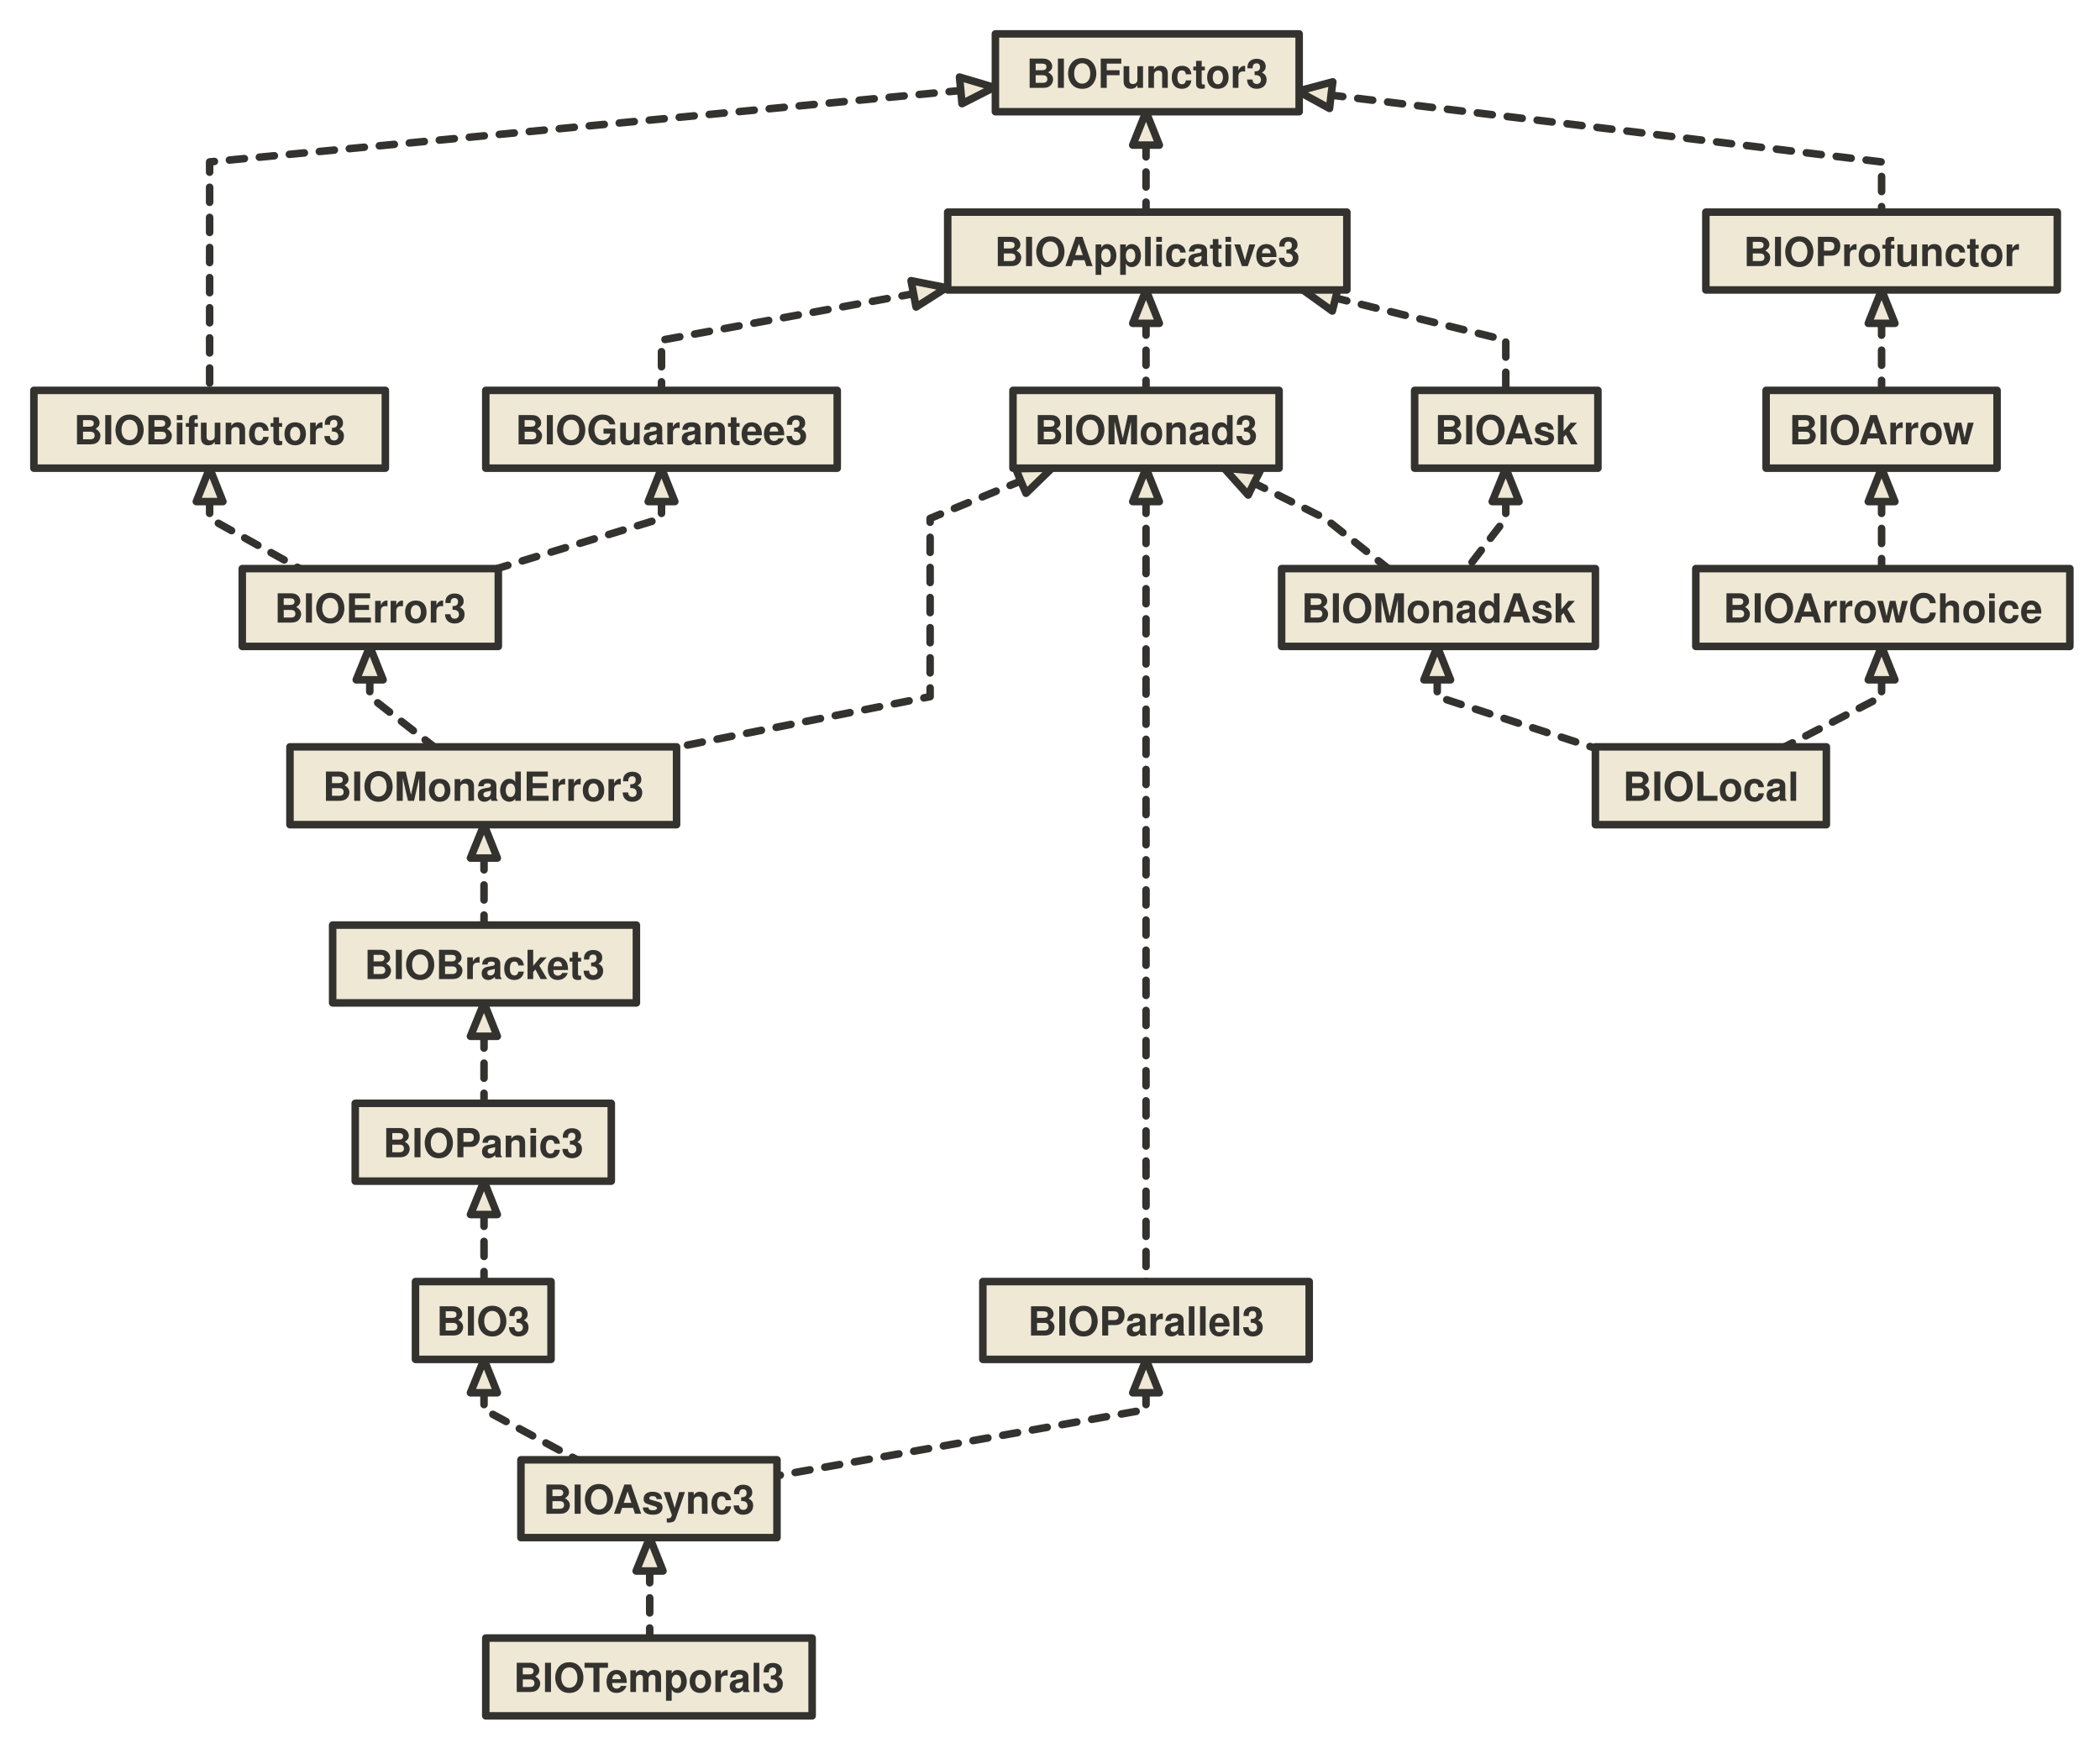
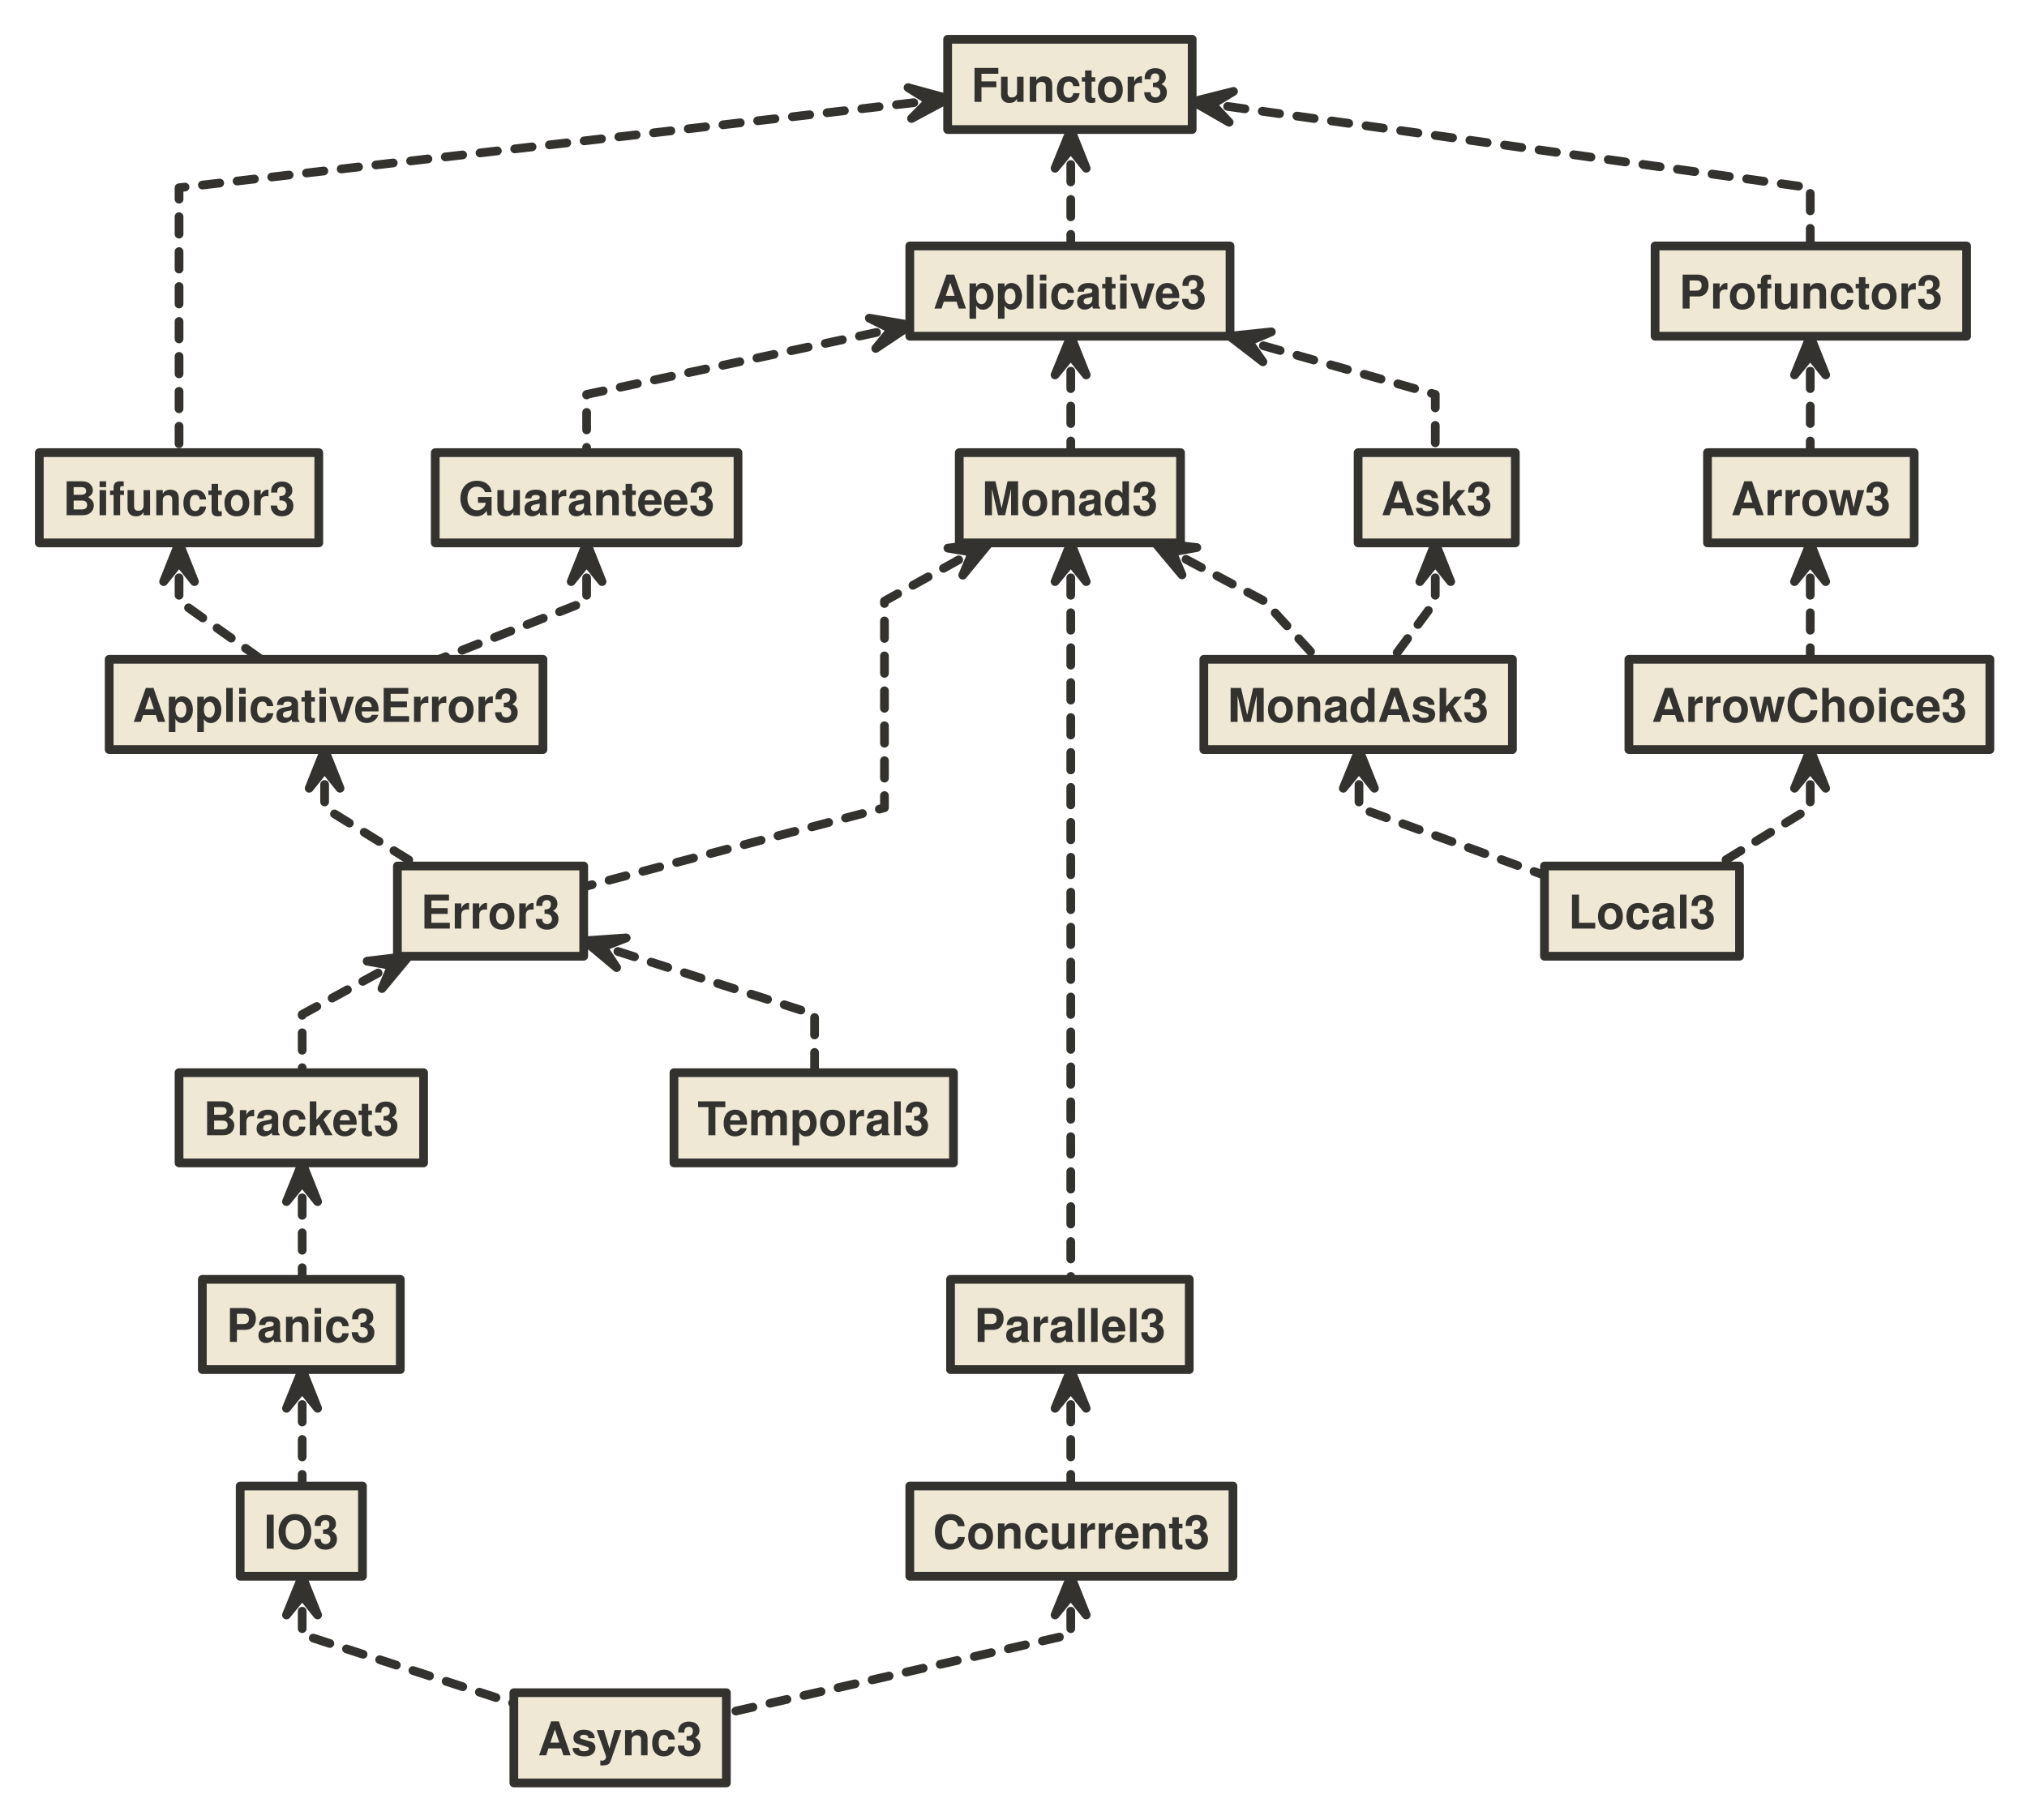
- <svg xmlns="http://www.w3.org/2000/svg" version="1.1" baseProfile="full" width="836.5" height="696" viewbox="0 0 836.5 696" style="font-weight:bold; font-size:12pt; font-family:'Calibri', Helvetica, sans-serif;;stroke-width:3;stroke-linejoin:round;stroke-linecap:round">
-   <path d="M396 34.8 L83.5 64.5 L83.5 100 L83.5 100 L83.5 135.5 L83.5 135.5 L83.5 155.5 L83.5 155.5 " style="stroke:#33322E;fill:none;stroke-dasharray:6 6;" />
-   <path d="M383.2 41.3 L382.7 36 L382.2 30.7 L396 34.8 Z" style="stroke:#33322E;fill:#eee8d5;stroke-dasharray:none;" />
-   <path d="M83.5 186.5 L83.5 206.5 L119.4 226.5 L119.4 226.5 " style="stroke:#33322E;fill:none;stroke-dasharray:6 6;" />
-   <path d="M88.8 199.8 L83.5 199.8 L78.2 199.8 L83.5 186.5 Z" style="stroke:#33322E;fill:#eee8d5;stroke-dasharray:none;" />
-   <path d="M456.5 44.5 L456.5 64.5 L456.5 84.5 L456.5 84.5 " style="stroke:#33322E;fill:none;stroke-dasharray:6 6;" />
-   <path d="M461.8 57.8 L456.5 57.8 L451.2 57.8 L456.5 44.5 Z" style="stroke:#33322E;fill:#eee8d5;stroke-dasharray:none;" />
-   <path d="M377 114.6 L263.5 135.5 L263.5 155.5 L263.5 155.5 " style="stroke:#33322E;fill:none;stroke-dasharray:6 6;" />
-   <path d="M364.9 122.3 L363.9 117 L362.9 111.8 L377 114.6 Z" style="stroke:#33322E;fill:#eee8d5;stroke-dasharray:none;" />
-   <path d="M456.5 115.5 L456.5 135.5 L456.5 155.5 L456.5 155.5 " style="stroke:#33322E;fill:none;stroke-dasharray:6 6;" />
-   <path d="M461.8 128.8 L456.5 128.8 L451.2 128.8 L456.5 115.5 Z" style="stroke:#33322E;fill:#eee8d5;stroke-dasharray:none;" />
-   <path d="M263.5 186.5 L263.5 206.5 L198 226.5 L198 226.5 " style="stroke:#33322E;fill:none;stroke-dasharray:6 6;" />
-   <path d="M268.8 199.8 L263.5 199.8 L258.2 199.8 L263.5 186.5 Z" style="stroke:#33322E;fill:#eee8d5;stroke-dasharray:none;" />
-   <path d="M147.3 257.5 L147.3 277.5 L172.9 297.5 L172.9 297.5 " style="stroke:#33322E;fill:none;stroke-dasharray:6 6;" />
-   <path d="M152.6 270.8 L147.3 270.8 L141.9 270.8 L147.3 257.5 Z" style="stroke:#33322E;fill:#eee8d5;stroke-dasharray:none;" />
-   <path d="M419 186.5 L370.5 206.5 L370.5 242 L370.5 242 L370.5 277.5 L370.5 277.5 L269.8 297.6 L269.8 297.6 " style="stroke:#33322E;fill:none;stroke-dasharray:6 6;" />
-   <path d="M408.7 196.5 L406.6 191.6 L404.6 186.7 L419 186.5 Z" style="stroke:#33322E;fill:#eee8d5;stroke-dasharray:none;" />
-   <path d="M192.8 328.5 L192.8 348.5 L192.8 368.5 L192.8 368.5 " style="stroke:#33322E;fill:none;stroke-dasharray:6 6;" />
-   <path d="M198.1 341.8 L192.8 341.8 L187.4 341.8 L192.8 328.5 Z" style="stroke:#33322E;fill:#eee8d5;stroke-dasharray:none;" />
-   <path d="M192.8 399.5 L192.8 419.5 L192.8 439.5 L192.8 439.5 " style="stroke:#33322E;fill:none;stroke-dasharray:6 6;" />
-   <path d="M198.1 412.8 L192.8 412.8 L187.4 412.8 L192.8 399.5 Z" style="stroke:#33322E;fill:#eee8d5;stroke-dasharray:none;" />
-   <path d="M192.8 470.5 L192.8 490.5 L192.8 510.5 L192.8 510.5 " style="stroke:#33322E;fill:none;stroke-dasharray:6 6;" />
-   <path d="M198.1 483.8 L192.8 483.8 L187.4 483.8 L192.8 470.5 Z" style="stroke:#33322E;fill:#eee8d5;stroke-dasharray:none;" />
-   <path d="M192.8 541.5 L192.8 561.5 L229.9 581.5 L229.9 581.5 " style="stroke:#33322E;fill:none;stroke-dasharray:6 6;" />
-   <path d="M198.1 554.8 L192.8 554.8 L187.4 554.8 L192.8 541.5 Z" style="stroke:#33322E;fill:#eee8d5;stroke-dasharray:none;" />
-   <path d="M456.5 186.5 L456.5 206.5 L456.5 242 L456.5 242 L456.5 277.5 L456.5 277.5 L456.5 313 L456.5 313 L456.5 348.5 L456.5 348.5 L456.5 384 L456.5 384 L456.5 419.5 L456.5 419.5 L456.5 455 L456.5 455 L456.5 490.5 L456.5 490.5 L456.5 510.5 L456.5 510.5 " style="stroke:#33322E;fill:none;stroke-dasharray:6 6;" />
-   <path d="M461.8 199.8 L456.5 199.8 L451.2 199.8 L456.5 186.5 Z" style="stroke:#33322E;fill:#eee8d5;stroke-dasharray:none;" />
-   <path d="M456.5 541.5 L456.5 561.5 L309.8 587.8 L309.8 587.8 " style="stroke:#33322E;fill:none;stroke-dasharray:6 6;" />
-   <path d="M461.8 554.8 L456.5 554.8 L451.2 554.8 L456.5 541.5 Z" style="stroke:#33322E;fill:#eee8d5;stroke-dasharray:none;" />
-   <path d="M258.8 612.5 L258.8 632.5 L258.8 652.5 L258.8 652.5 " style="stroke:#33322E;fill:none;stroke-dasharray:6 6;" />
-   <path d="M264.1 625.8 L258.8 625.8 L253.4 625.8 L258.8 612.5 Z" style="stroke:#33322E;fill:#eee8d5;stroke-dasharray:none;" />
-   <path d="M517 36.3 L749.5 64.5 L749.5 84.5 L749.5 84.5 " style="stroke:#33322E;fill:none;stroke-dasharray:6 6;" />
-   <path d="M530.9 32.6 L530.2 37.9 L529.6 43.2 L517 36.3 Z" style="stroke:#33322E;fill:#eee8d5;stroke-dasharray:none;" />
-   <path d="M749.5 115.5 L749.5 135.5 L749.5 155.5 L749.5 155.5 " style="stroke:#33322E;fill:none;stroke-dasharray:6 6;" />
-   <path d="M754.8 128.8 L749.5 128.8 L744.2 128.8 L749.5 115.5 Z" style="stroke:#33322E;fill:#eee8d5;stroke-dasharray:none;" />
-   <path d="M749.5 186.5 L749.5 206.5 L749.5 226.5 L749.5 226.5 " style="stroke:#33322E;fill:none;stroke-dasharray:6 6;" />
-   <path d="M754.8 199.8 L749.5 199.8 L744.2 199.8 L749.5 186.5 Z" style="stroke:#33322E;fill:#eee8d5;stroke-dasharray:none;" />
-   <path d="M749.5 257.5 L749.5 277.5 L710.9 297.5 L710.9 297.5 " style="stroke:#33322E;fill:none;stroke-dasharray:6 6;" />
-   <path d="M754.8 270.8 L749.5 270.8 L744.2 270.8 L749.5 257.5 Z" style="stroke:#33322E;fill:#eee8d5;stroke-dasharray:none;" />
-   <path d="M519 115.5 L599.8 135.5 L599.8 155.5 L599.8 155.5 " style="stroke:#33322E;fill:none;stroke-dasharray:6 6;" />
-   <path d="M533.3 113.5 L532 118.7 L530.7 123.9 L519 115.5 Z" style="stroke:#33322E;fill:#eee8d5;stroke-dasharray:none;" />
-   <path d="M487.6 186.5 L527.8 206.5 L553 226.5 L553 226.5 " style="stroke:#33322E;fill:none;stroke-dasharray:6 6;" />
-   <path d="M501.9 187.7 L499.5 192.4 L497.2 197.2 L487.6 186.5 Z" style="stroke:#33322E;fill:#eee8d5;stroke-dasharray:none;" />
-   <path d="M599.8 186.5 L599.8 206.5 L584.4 226.5 L584.4 226.5 " style="stroke:#33322E;fill:none;stroke-dasharray:6 6;" />
-   <path d="M605.1 199.8 L599.8 199.8 L594.4 199.8 L599.8 186.5 Z" style="stroke:#33322E;fill:#eee8d5;stroke-dasharray:none;" />
-   <path d="M572.5 257.5 L572.5 277.5 L635 297.9 L635 297.9 " style="stroke:#33322E;fill:none;stroke-dasharray:6 6;" />
-   <path d="M577.8 270.8 L572.5 270.8 L567.2 270.8 L572.5 257.5 Z" style="stroke:#33322E;fill:#eee8d5;stroke-dasharray:none;" />
-   <rect x="396.5" y="13.5" height="31" width="121" style="stroke:#33322E;fill:#eee8d5;stroke-dasharray:none;" />
-   <text x="457" y="35" style="fill: #33322E;text-anchor: middle;">BIOFunctor3</text>
-   <rect x="13.5" y="155.5" height="31" width="140" style="stroke:#33322E;fill:#eee8d5;stroke-dasharray:none;" />
-   <text x="83.5" y="177" style="fill: #33322E;text-anchor: middle;">BIOBifunctor3</text>
-   <rect x="96.5" y="226.5" height="31" width="102" style="stroke:#33322E;fill:#eee8d5;stroke-dasharray:none;" />
-   <text x="147.5" y="248" style="fill: #33322E;text-anchor: middle;">BIOError3</text>
-   <rect x="377.5" y="84.5" height="31" width="159" style="stroke:#33322E;fill:#eee8d5;stroke-dasharray:none;" />
-   <text x="457" y="106" style="fill: #33322E;text-anchor: middle;">BIOApplicative3</text>
-   <rect x="193.5" y="155.5" height="31" width="140" style="stroke:#33322E;fill:#eee8d5;stroke-dasharray:none;" />
-   <text x="263.5" y="177" style="fill: #33322E;text-anchor: middle;">BIOGuarantee3</text>
-   <rect x="403.5" y="155.5" height="31" width="106" style="stroke:#33322E;fill:#eee8d5;stroke-dasharray:none;" />
-   <text x="456.5" y="177" style="fill: #33322E;text-anchor: middle;">BIOMonad3</text>
-   <rect x="115.5" y="297.5" height="31" width="154" style="stroke:#33322E;fill:#eee8d5;stroke-dasharray:none;" />
-   <text x="192.5" y="319" style="fill: #33322E;text-anchor: middle;">BIOMonadError3</text>
-   <rect x="132.5" y="368.5" height="31" width="121" style="stroke:#33322E;fill:#eee8d5;stroke-dasharray:none;" />
-   <text x="193" y="390" style="fill: #33322E;text-anchor: middle;">BIOBracket3</text>
-   <rect x="141.5" y="439.5" height="31" width="102" style="stroke:#33322E;fill:#eee8d5;stroke-dasharray:none;" />
-   <text x="192.5" y="461" style="fill: #33322E;text-anchor: middle;">BIOPanic3</text>
-   <rect x="165.5" y="510.5" height="31" width="54" style="stroke:#33322E;fill:#eee8d5;stroke-dasharray:none;" />
-   <text x="192.5" y="532" style="fill: #33322E;text-anchor: middle;">BIO3</text>
-   <rect x="207.5" y="581.5" height="31" width="102" style="stroke:#33322E;fill:#eee8d5;stroke-dasharray:none;" />
-   <text x="258.5" y="603" style="fill: #33322E;text-anchor: middle;">BIOAsync3</text>
-   <rect x="391.5" y="510.5" height="31" width="130" style="stroke:#33322E;fill:#eee8d5;stroke-dasharray:none;" />
-   <text x="456.5" y="532" style="fill: #33322E;text-anchor: middle;">BIOParallel3</text>
-   <rect x="193.5" y="652.5" height="31" width="130" style="stroke:#33322E;fill:#eee8d5;stroke-dasharray:none;" />
-   <text x="258.5" y="674" style="fill: #33322E;text-anchor: middle;">BIOTemporal3</text>
-   <rect x="679.5" y="84.5" height="31" width="140" style="stroke:#33322E;fill:#eee8d5;stroke-dasharray:none;" />
-   <text x="749.5" y="106" style="fill: #33322E;text-anchor: middle;">BIOProfunctor</text>
-   <rect x="703.5" y="155.5" height="31" width="92" style="stroke:#33322E;fill:#eee8d5;stroke-dasharray:none;" />
-   <text x="749.5" y="177" style="fill: #33322E;text-anchor: middle;">BIOArrow</text>
-   <rect x="675.5" y="226.5" height="31" width="149" style="stroke:#33322E;fill:#eee8d5;stroke-dasharray:none;" />
-   <text x="750" y="248" style="fill: #33322E;text-anchor: middle;">BIOArrowChoice</text>
-   <rect x="635.5" y="297.5" height="31" width="92" style="stroke:#33322E;fill:#eee8d5;stroke-dasharray:none;" />
-   <text x="681.5" y="319" style="fill: #33322E;text-anchor: middle;">BIOLocal</text>
-   <rect x="563.5" y="155.5" height="31" width="73" style="stroke:#33322E;fill:#eee8d5;stroke-dasharray:none;" />
-   <text x="600" y="177" style="fill: #33322E;text-anchor: middle;">BIOAsk</text>
-   <rect x="510.5" y="226.5" height="31" width="125" style="stroke:#33322E;fill:#eee8d5;stroke-dasharray:none;" />
-   <text x="573" y="248" style="fill: #33322E;text-anchor: middle;">BIOMonadAsk</text>
+ <svg xmlns="http://www.w3.org/2000/svg" version="1.1" baseProfile="full" width="696.25" height="625" viewbox="0 0 696.25 625" style="font:bold normal 12pt Helvetica, Helvetica, sans-serif;;stroke-linejoin:round;stroke-linecap:round">
+   <rect x="0" y="0" height="625" width="696.25" style="stroke:none; fill:transparent;" />
+   <path d="M325.8 33.9 L61.5 64.5 L61.5 100 L61.5 100 L61.5 135.5 L61.5 135.5 L61.5 155.5 L61.5 155.5 " style="stroke:#33322E;fill:none;stroke-dasharray:6 6;stroke-width:3;" />
+   <path d="M313.1 40.7 L319.1 34.6 L311.9 30.1 L325.8 33.9 Z" style="stroke:#33322E;fill:#33322E;stroke-dasharray:none;stroke-width:3;" />
+   <path d="M61.5 186.5 L61.5 206.5 L89.7 226.5 L89.7 226.5 " style="stroke:#33322E;fill:none;stroke-dasharray:6 6;stroke-width:3;" />
+   <path d="M66.8 199.8 L61.5 193.2 L56.2 199.8 L61.5 186.5 Z" style="stroke:#33322E;fill:#33322E;stroke-dasharray:none;stroke-width:3;" />
+   <path d="M367.8 44.5 L367.8 64.5 L367.8 84.5 L367.8 84.5 " style="stroke:#33322E;fill:none;stroke-dasharray:6 6;stroke-width:3;" />
+   <path d="M373.1 57.8 L367.8 51.2 L362.4 57.8 L367.8 44.5 Z" style="stroke:#33322E;fill:#33322E;stroke-dasharray:none;stroke-width:3;" />
+   <path d="M312.8 111.7 L201.5 135.5 L201.5 155.5 L201.5 155.5 " style="stroke:#33322E;fill:none;stroke-dasharray:6 6;stroke-width:3;" />
+   <path d="M300.8 119.7 L306.2 113.1 L298.6 109.3 L312.8 111.7 Z" style="stroke:#33322E;fill:#33322E;stroke-dasharray:none;stroke-width:3;" />
+   <path d="M367.8 115.5 L367.8 135.5 L367.8 155.5 L367.8 155.5 " style="stroke:#33322E;fill:none;stroke-dasharray:6 6;stroke-width:3;" />
+   <path d="M373.1 128.8 L367.8 122.2 L362.4 128.8 L367.8 115.5 Z" style="stroke:#33322E;fill:#33322E;stroke-dasharray:none;stroke-width:3;" />
+   <path d="M201.5 186.5 L201.5 206.5 L150.8 226.5 L150.8 226.5 " style="stroke:#33322E;fill:none;stroke-dasharray:6 6;stroke-width:3;" />
+   <path d="M206.8 199.8 L201.5 193.2 L196.2 199.8 L201.5 186.5 Z" style="stroke:#33322E;fill:#33322E;stroke-dasharray:none;stroke-width:3;" />
+   <path d="M111.5 257.5 L111.5 277.5 L143.8 297.5 L143.8 297.5 " style="stroke:#33322E;fill:none;stroke-dasharray:6 6;stroke-width:3;" />
+   <path d="M116.8 270.8 L111.5 264.2 L106.2 270.8 L111.5 257.5 Z" style="stroke:#33322E;fill:#33322E;stroke-dasharray:none;stroke-width:3;" />
+   <path d="M339.8 186.5 L303.8 206.5 L303.8 242 L303.8 242 L303.8 277.5 L303.8 277.5 L200.8 304.6 L200.8 304.6 " style="stroke:#33322E;fill:none;stroke-dasharray:6 6;stroke-width:3;" />
+   <path d="M330.7 197.6 L334 189.7 L325.6 188.3 L339.8 186.5 Z" style="stroke:#33322E;fill:#33322E;stroke-dasharray:none;stroke-width:3;" />
+   <path d="M140.4 328.5 L103.8 348.5 L103.8 368.5 L103.8 368.5 " style="stroke:#33322E;fill:none;stroke-dasharray:6 6;stroke-width:3;" />
+   <path d="M131.2 339.6 L134.5 331.7 L126.1 330.2 L140.4 328.5 Z" style="stroke:#33322E;fill:#33322E;stroke-dasharray:none;stroke-width:3;" />
+   <path d="M103.8 399.5 L103.8 419.5 L103.8 439.5 L103.8 439.5 " style="stroke:#33322E;fill:none;stroke-dasharray:6 6;stroke-width:3;" />
+   <path d="M109.1 412.8 L103.8 406.2 L98.4 412.8 L103.8 399.5 Z" style="stroke:#33322E;fill:#33322E;stroke-dasharray:none;stroke-width:3;" />
+   <path d="M103.8 470.5 L103.8 490.5 L103.8 510.5 L103.8 510.5 " style="stroke:#33322E;fill:none;stroke-dasharray:6 6;stroke-width:3;" />
+   <path d="M109.1 483.8 L103.8 477.2 L98.4 483.8 L103.8 470.5 Z" style="stroke:#33322E;fill:#33322E;stroke-dasharray:none;stroke-width:3;" />
+   <path d="M103.8 541.5 L103.8 561.5 L176.3 585.1 L176.3 585.1 " style="stroke:#33322E;fill:none;stroke-dasharray:6 6;stroke-width:3;" />
+   <path d="M109.1 554.8 L103.8 548.2 L98.4 554.8 L103.8 541.5 Z" style="stroke:#33322E;fill:#33322E;stroke-dasharray:none;stroke-width:3;" />
+   <path d="M367.8 186.5 L367.8 206.5 L367.8 242 L367.8 242 L367.8 277.5 L367.8 277.5 L367.8 313 L367.8 313 L367.8 348.5 L367.8 348.5 L367.8 384 L367.8 384 L367.8 419.5 L367.8 419.5 L367.8 439.5 L367.8 439.5 " style="stroke:#33322E;fill:none;stroke-dasharray:6 6;stroke-width:3;" />
+   <path d="M373.1 199.8 L367.8 193.2 L362.4 199.8 L367.8 186.5 Z" style="stroke:#33322E;fill:#33322E;stroke-dasharray:none;stroke-width:3;" />
+   <path d="M367.8 470.5 L367.8 490.5 L367.8 510.5 L367.8 510.5 " style="stroke:#33322E;fill:none;stroke-dasharray:6 6;stroke-width:3;" />
+   <path d="M373.1 483.8 L367.8 477.2 L362.4 483.8 L367.8 470.5 Z" style="stroke:#33322E;fill:#33322E;stroke-dasharray:none;stroke-width:3;" />
+   <path d="M367.8 541.5 L367.8 561.5 L249.3 588.6 L249.3 588.6 " style="stroke:#33322E;fill:none;stroke-dasharray:6 6;stroke-width:3;" />
+   <path d="M373.1 554.8 L367.8 548.2 L362.4 554.8 L367.8 541.5 Z" style="stroke:#33322E;fill:#33322E;stroke-dasharray:none;stroke-width:3;" />
+   <path d="M200.8 323.2 L279.8 348.5 L279.8 368.5 L279.8 368.5 " style="stroke:#33322E;fill:none;stroke-dasharray:6 6;stroke-width:3;" />
+   <path d="M215.1 322.2 L207.1 325.3 L211.8 332.4 L200.8 323.2 Z" style="stroke:#33322E;fill:#33322E;stroke-dasharray:none;stroke-width:3;" />
+   <path d="M409.8 34.9 L621.8 64.5 L621.8 84.5 L621.8 84.5 " style="stroke:#33322E;fill:none;stroke-dasharray:6 6;stroke-width:3;" />
+   <path d="M423.7 31.4 L416.4 35.8 L422.2 42 L409.8 34.9 Z" style="stroke:#33322E;fill:#33322E;stroke-dasharray:none;stroke-width:3;" />
+   <path d="M621.8 115.5 L621.8 135.5 L621.8 155.5 L621.8 155.5 " style="stroke:#33322E;fill:none;stroke-dasharray:6 6;stroke-width:3;" />
+   <path d="M627.1 128.8 L621.8 122.2 L616.4 128.8 L621.8 115.5 Z" style="stroke:#33322E;fill:#33322E;stroke-dasharray:none;stroke-width:3;" />
+   <path d="M621.8 186.5 L621.8 206.5 L621.8 226.5 L621.8 226.5 " style="stroke:#33322E;fill:none;stroke-dasharray:6 6;stroke-width:3;" />
+   <path d="M627.1 199.8 L621.8 193.2 L616.4 199.8 L621.8 186.5 Z" style="stroke:#33322E;fill:#33322E;stroke-dasharray:none;stroke-width:3;" />
+   <path d="M621.8 257.5 L621.8 277.5 L589.4 297.5 L589.4 297.5 " style="stroke:#33322E;fill:none;stroke-dasharray:6 6;stroke-width:3;" />
+   <path d="M627.1 270.8 L621.8 264.2 L616.4 270.8 L621.8 257.5 Z" style="stroke:#33322E;fill:#33322E;stroke-dasharray:none;stroke-width:3;" />
+   <path d="M422.4 115.5 L493 135.5 L493 155.5 L493 155.5 " style="stroke:#33322E;fill:none;stroke-dasharray:6 6;stroke-width:3;" />
+   <path d="M436.7 114 L428.9 117.3 L433.8 124.3 L422.4 115.5 Z" style="stroke:#33322E;fill:#33322E;stroke-dasharray:none;stroke-width:3;" />
+   <path d="M396.8 186.5 L434.3 206.5 L452.6 226.5 L452.6 226.5 " style="stroke:#33322E;fill:none;stroke-dasharray:6 6;stroke-width:3;" />
+   <path d="M411.1 188.1 L402.7 189.6 L406 197.5 L396.8 186.5 Z" style="stroke:#33322E;fill:#33322E;stroke-dasharray:none;stroke-width:3;" />
+   <path d="M493 186.5 L493 206.5 L478.2 226.5 L478.2 226.5 " style="stroke:#33322E;fill:none;stroke-dasharray:6 6;stroke-width:3;" />
+   <path d="M498.3 199.8 L493 193.2 L487.7 199.8 L493 186.5 Z" style="stroke:#33322E;fill:#33322E;stroke-dasharray:none;stroke-width:3;" />
+   <path d="M466.8 257.5 L466.8 277.5 L530.8 300.8 L530.8 300.8 " style="stroke:#33322E;fill:none;stroke-dasharray:6 6;stroke-width:3;" />
+   <path d="M472.1 270.8 L466.8 264.2 L461.4 270.8 L466.8 257.5 Z" style="stroke:#33322E;fill:#33322E;stroke-dasharray:none;stroke-width:3;" />
+   <rect x="325.5" y="13.5" height="31" width="84" data-name="Functor3" style="stroke:#33322E;fill:#eee8d5;stroke-dasharray:none;stroke-width:3;" />
+   <text x="367.5" y="35" style="fill: #33322E;font:bold  12pt Helvetica, Helvetica, sans-serif;text-anchor: middle;" data-name="Functor3">Functor3</text>
+   <rect x="13.5" y="155.5" height="31" width="96" data-name="Bifunctor3" style="stroke:#33322E;fill:#eee8d5;stroke-dasharray:none;stroke-width:3;" />
+   <text x="61.5" y="177" style="fill: #33322E;font:bold  12pt Helvetica, Helvetica, sans-serif;text-anchor: middle;" data-name="Bifunctor3">Bifunctor3</text>
+   <rect x="37.5" y="226.5" height="31" width="149" data-name="ApplicativeError3" style="stroke:#33322E;fill:#eee8d5;stroke-dasharray:none;stroke-width:3;" />
+   <text x="112" y="248" style="fill: #33322E;font:bold  12pt Helvetica, Helvetica, sans-serif;text-anchor: middle;" data-name="ApplicativeError3">ApplicativeError3</text>
+   <rect x="312.5" y="84.5" height="31" width="110" data-name="Applicative3" style="stroke:#33322E;fill:#eee8d5;stroke-dasharray:none;stroke-width:3;" />
+   <text x="367.5" y="106" style="fill: #33322E;font:bold  12pt Helvetica, Helvetica, sans-serif;text-anchor: middle;" data-name="Applicative3">Applicative3</text>
+   <rect x="149.5" y="155.5" height="31" width="104" data-name="Guarantee3" style="stroke:#33322E;fill:#eee8d5;stroke-dasharray:none;stroke-width:3;" />
+   <text x="201.5" y="177" style="fill: #33322E;font:bold  12pt Helvetica, Helvetica, sans-serif;text-anchor: middle;" data-name="Guarantee3">Guarantee3</text>
+   <rect x="329.5" y="155.5" height="31" width="76" data-name="Monad3" style="stroke:#33322E;fill:#eee8d5;stroke-dasharray:none;stroke-width:3;" />
+   <text x="367.5" y="177" style="fill: #33322E;font:bold  12pt Helvetica, Helvetica, sans-serif;text-anchor: middle;" data-name="Monad3">Monad3</text>
+   <rect x="136.5" y="297.5" height="31" width="64" data-name="Error3" style="stroke:#33322E;fill:#eee8d5;stroke-dasharray:none;stroke-width:3;" />
+   <text x="168.5" y="319" style="fill: #33322E;font:bold  12pt Helvetica, Helvetica, sans-serif;text-anchor: middle;" data-name="Error3">Error3</text>
+   <rect x="61.5" y="368.5" height="31" width="84" data-name="Bracket3" style="stroke:#33322E;fill:#eee8d5;stroke-dasharray:none;stroke-width:3;" />
+   <text x="103.5" y="390" style="fill: #33322E;font:bold  12pt Helvetica, Helvetica, sans-serif;text-anchor: middle;" data-name="Bracket3">Bracket3</text>
+   <rect x="69.5" y="439.5" height="31" width="68" data-name="Panic3" style="stroke:#33322E;fill:#eee8d5;stroke-dasharray:none;stroke-width:3;" />
+   <text x="103.5" y="461" style="fill: #33322E;font:bold  12pt Helvetica, Helvetica, sans-serif;text-anchor: middle;" data-name="Panic3">Panic3</text>
+   <rect x="82.5" y="510.5" height="31" width="42" data-name="IO3" style="stroke:#33322E;fill:#eee8d5;stroke-dasharray:none;stroke-width:3;" />
+   <text x="103.5" y="532" style="fill: #33322E;font:bold  12pt Helvetica, Helvetica, sans-serif;text-anchor: middle;" data-name="IO3">IO3</text>
+   <rect x="176.5" y="581.5" height="31" width="73" data-name="Async3" style="stroke:#33322E;fill:#eee8d5;stroke-dasharray:none;stroke-width:3;" />
+   <text x="213" y="603" style="fill: #33322E;font:bold  12pt Helvetica, Helvetica, sans-serif;text-anchor: middle;" data-name="Async3">Async3</text>
+   <rect x="326.5" y="439.5" height="31" width="82" data-name="Parallel3" style="stroke:#33322E;fill:#eee8d5;stroke-dasharray:none;stroke-width:3;" />
+   <text x="367.5" y="461" style="fill: #33322E;font:bold  12pt Helvetica, Helvetica, sans-serif;text-anchor: middle;" data-name="Parallel3">Parallel3</text>
+   <rect x="312.5" y="510.5" height="31" width="111" data-name="Concurrent3" style="stroke:#33322E;fill:#eee8d5;stroke-dasharray:none;stroke-width:3;" />
+   <text x="368" y="532" style="fill: #33322E;font:bold  12pt Helvetica, Helvetica, sans-serif;text-anchor: middle;" data-name="Concurrent3">Concurrent3</text>
+   <rect x="231.5" y="368.5" height="31" width="96" data-name="Temporal3" style="stroke:#33322E;fill:#eee8d5;stroke-dasharray:none;stroke-width:3;" />
+   <text x="279.5" y="390" style="fill: #33322E;font:bold  12pt Helvetica, Helvetica, sans-serif;text-anchor: middle;" data-name="Temporal3">Temporal3</text>
+   <rect x="568.5" y="84.5" height="31" width="107" data-name="Profunctor3" style="stroke:#33322E;fill:#eee8d5;stroke-dasharray:none;stroke-width:3;" />
+   <text x="622" y="106" style="fill: #33322E;font:bold  12pt Helvetica, Helvetica, sans-serif;text-anchor: middle;" data-name="Profunctor3">Profunctor3</text>
+   <rect x="586.5" y="155.5" height="31" width="71" data-name="Arrow3" style="stroke:#33322E;fill:#eee8d5;stroke-dasharray:none;stroke-width:3;" />
+   <text x="622" y="177" style="fill: #33322E;font:bold  12pt Helvetica, Helvetica, sans-serif;text-anchor: middle;" data-name="Arrow3">Arrow3</text>
+   <rect x="559.5" y="226.5" height="31" width="124" data-name="ArrowChoice3" style="stroke:#33322E;fill:#eee8d5;stroke-dasharray:none;stroke-width:3;" />
+   <text x="621.5" y="248" style="fill: #33322E;font:bold  12pt Helvetica, Helvetica, sans-serif;text-anchor: middle;" data-name="ArrowChoice3">ArrowChoice3</text>
+   <rect x="530.5" y="297.5" height="31" width="67" data-name="Local3" style="stroke:#33322E;fill:#eee8d5;stroke-dasharray:none;stroke-width:3;" />
+   <text x="564" y="319" style="fill: #33322E;font:bold  12pt Helvetica, Helvetica, sans-serif;text-anchor: middle;" data-name="Local3">Local3</text>
+   <rect x="466.5" y="155.5" height="31" width="54" data-name="Ask3" style="stroke:#33322E;fill:#eee8d5;stroke-dasharray:none;stroke-width:3;" />
+   <text x="493.5" y="177" style="fill: #33322E;font:bold  12pt Helvetica, Helvetica, sans-serif;text-anchor: middle;" data-name="Ask3">Ask3</text>
+   <rect x="413.5" y="226.5" height="31" width="106" data-name="MonadAsk3" style="stroke:#33322E;fill:#eee8d5;stroke-dasharray:none;stroke-width:3;" />
+   <text x="466.5" y="248" style="fill: #33322E;font:bold  12pt Helvetica, Helvetica, sans-serif;text-anchor: middle;" data-name="MonadAsk3">MonadAsk3</text>
</svg>
